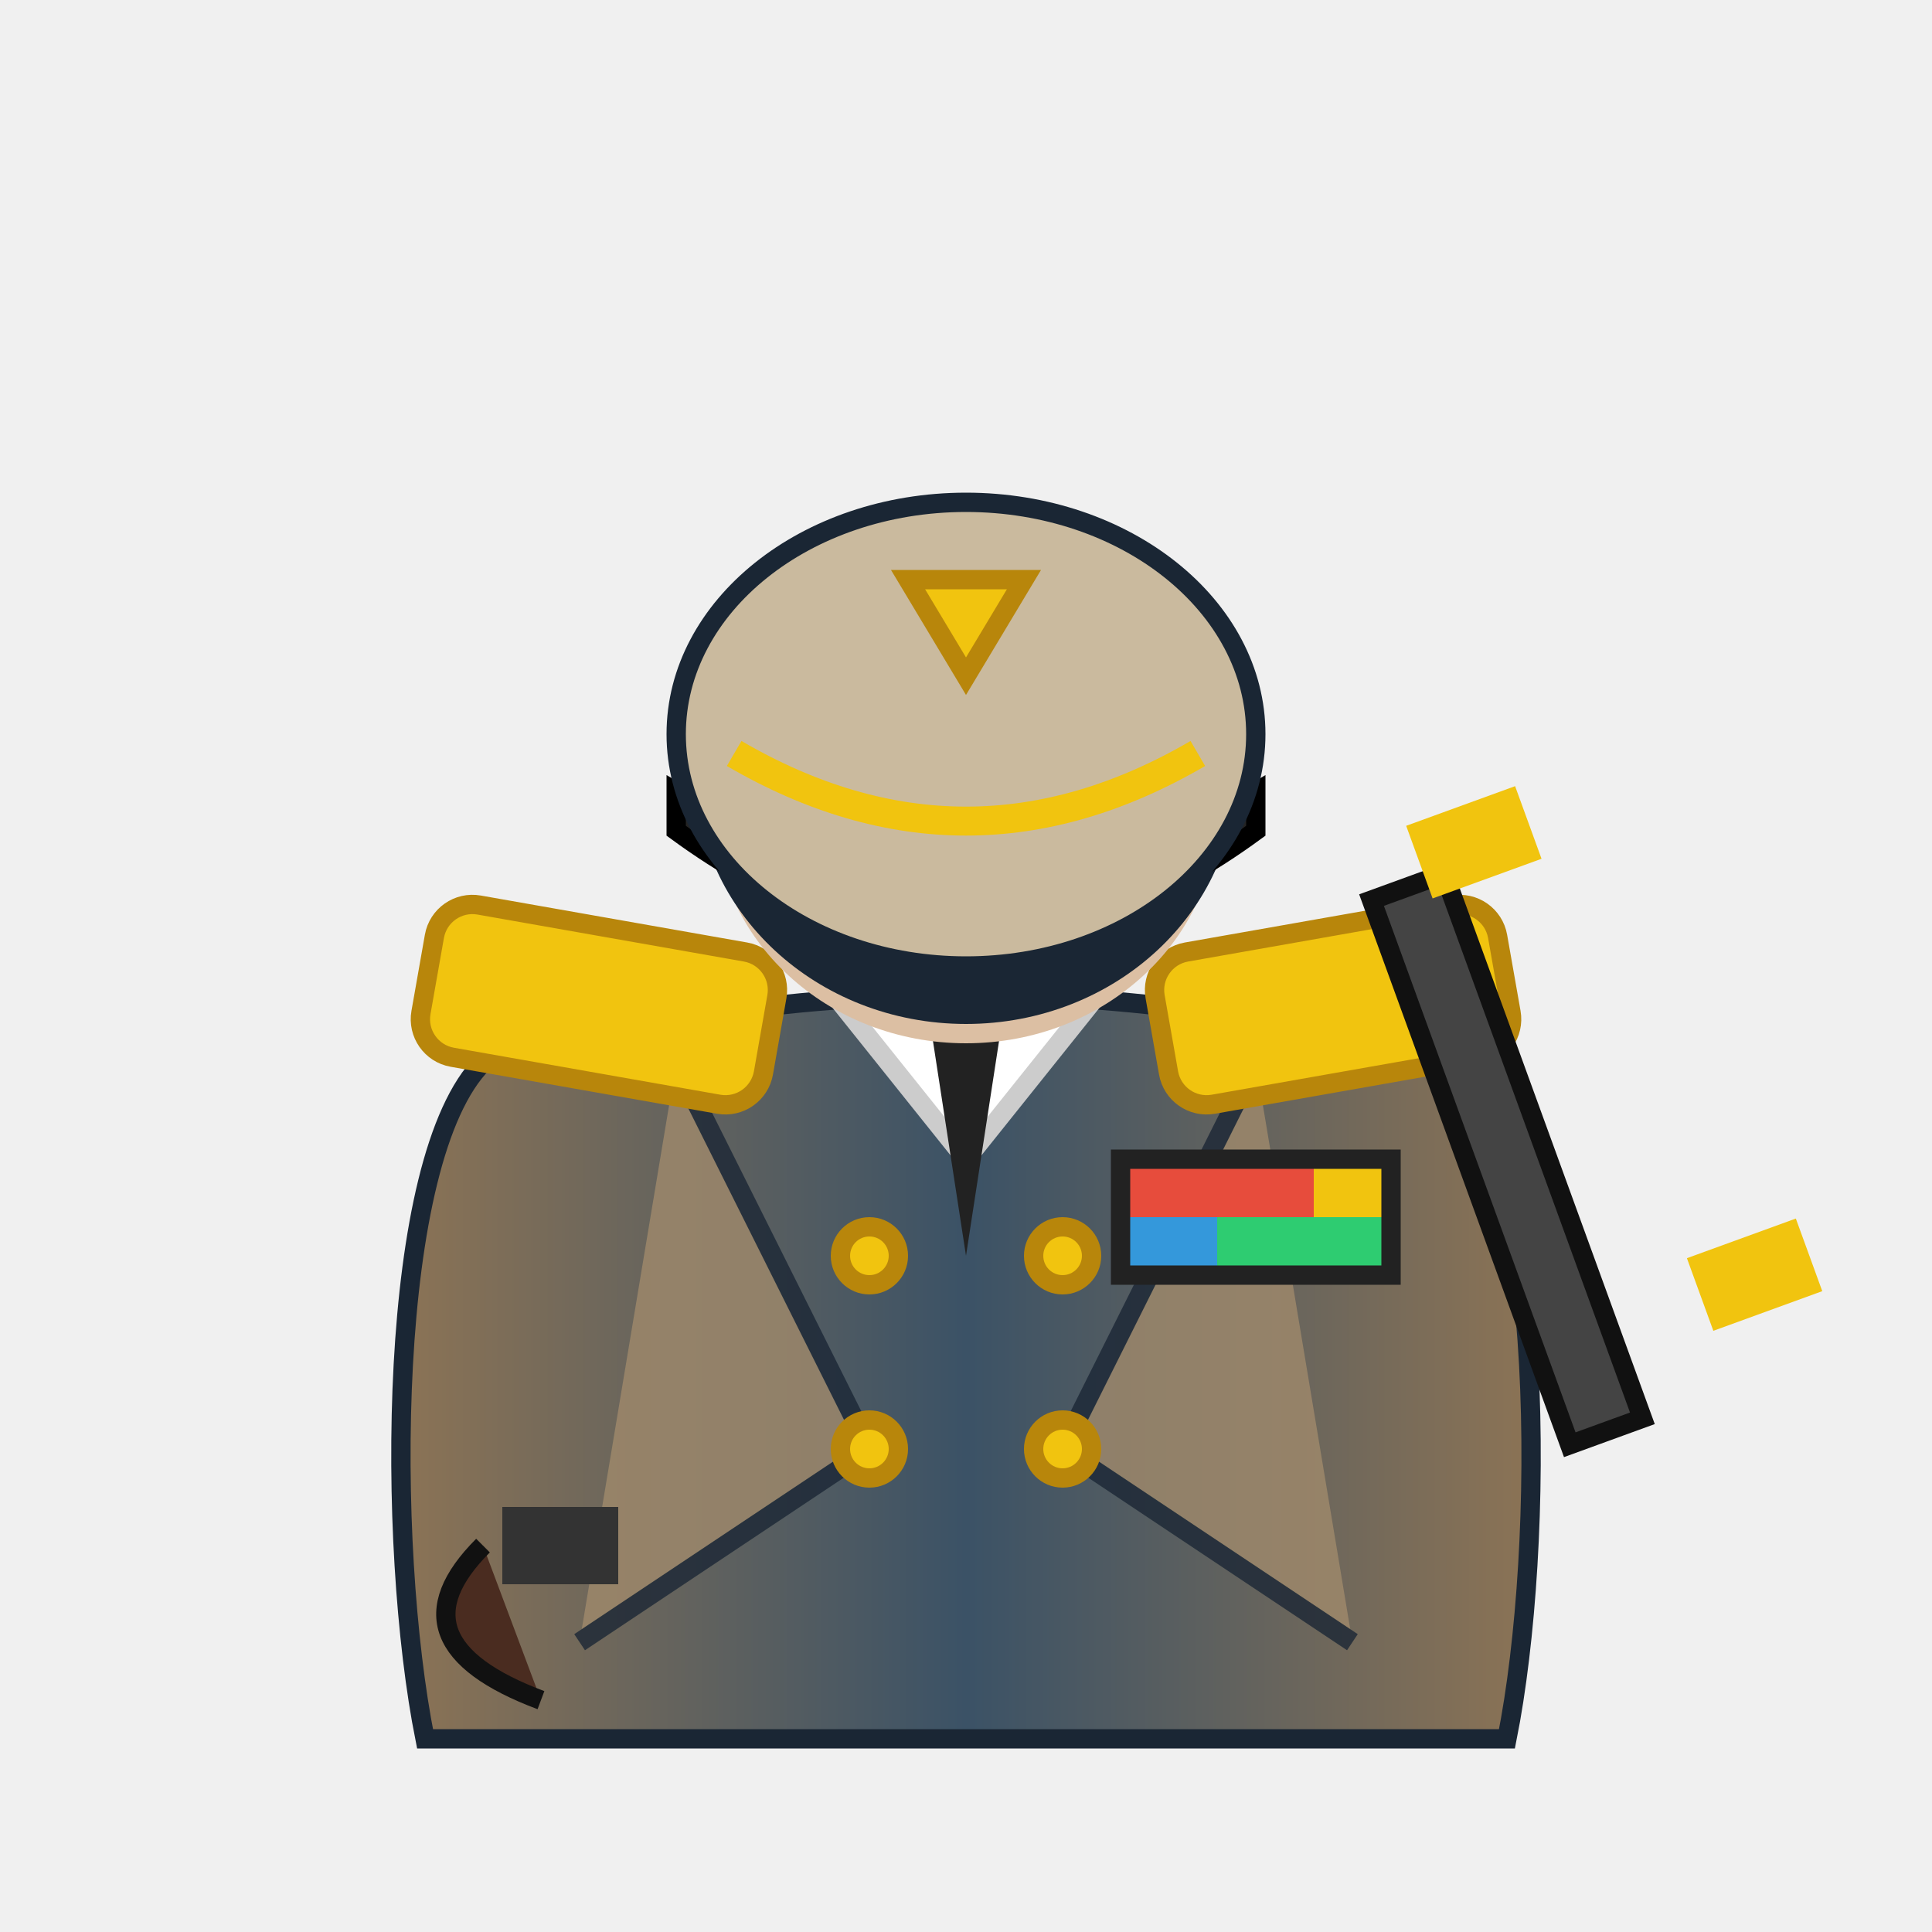
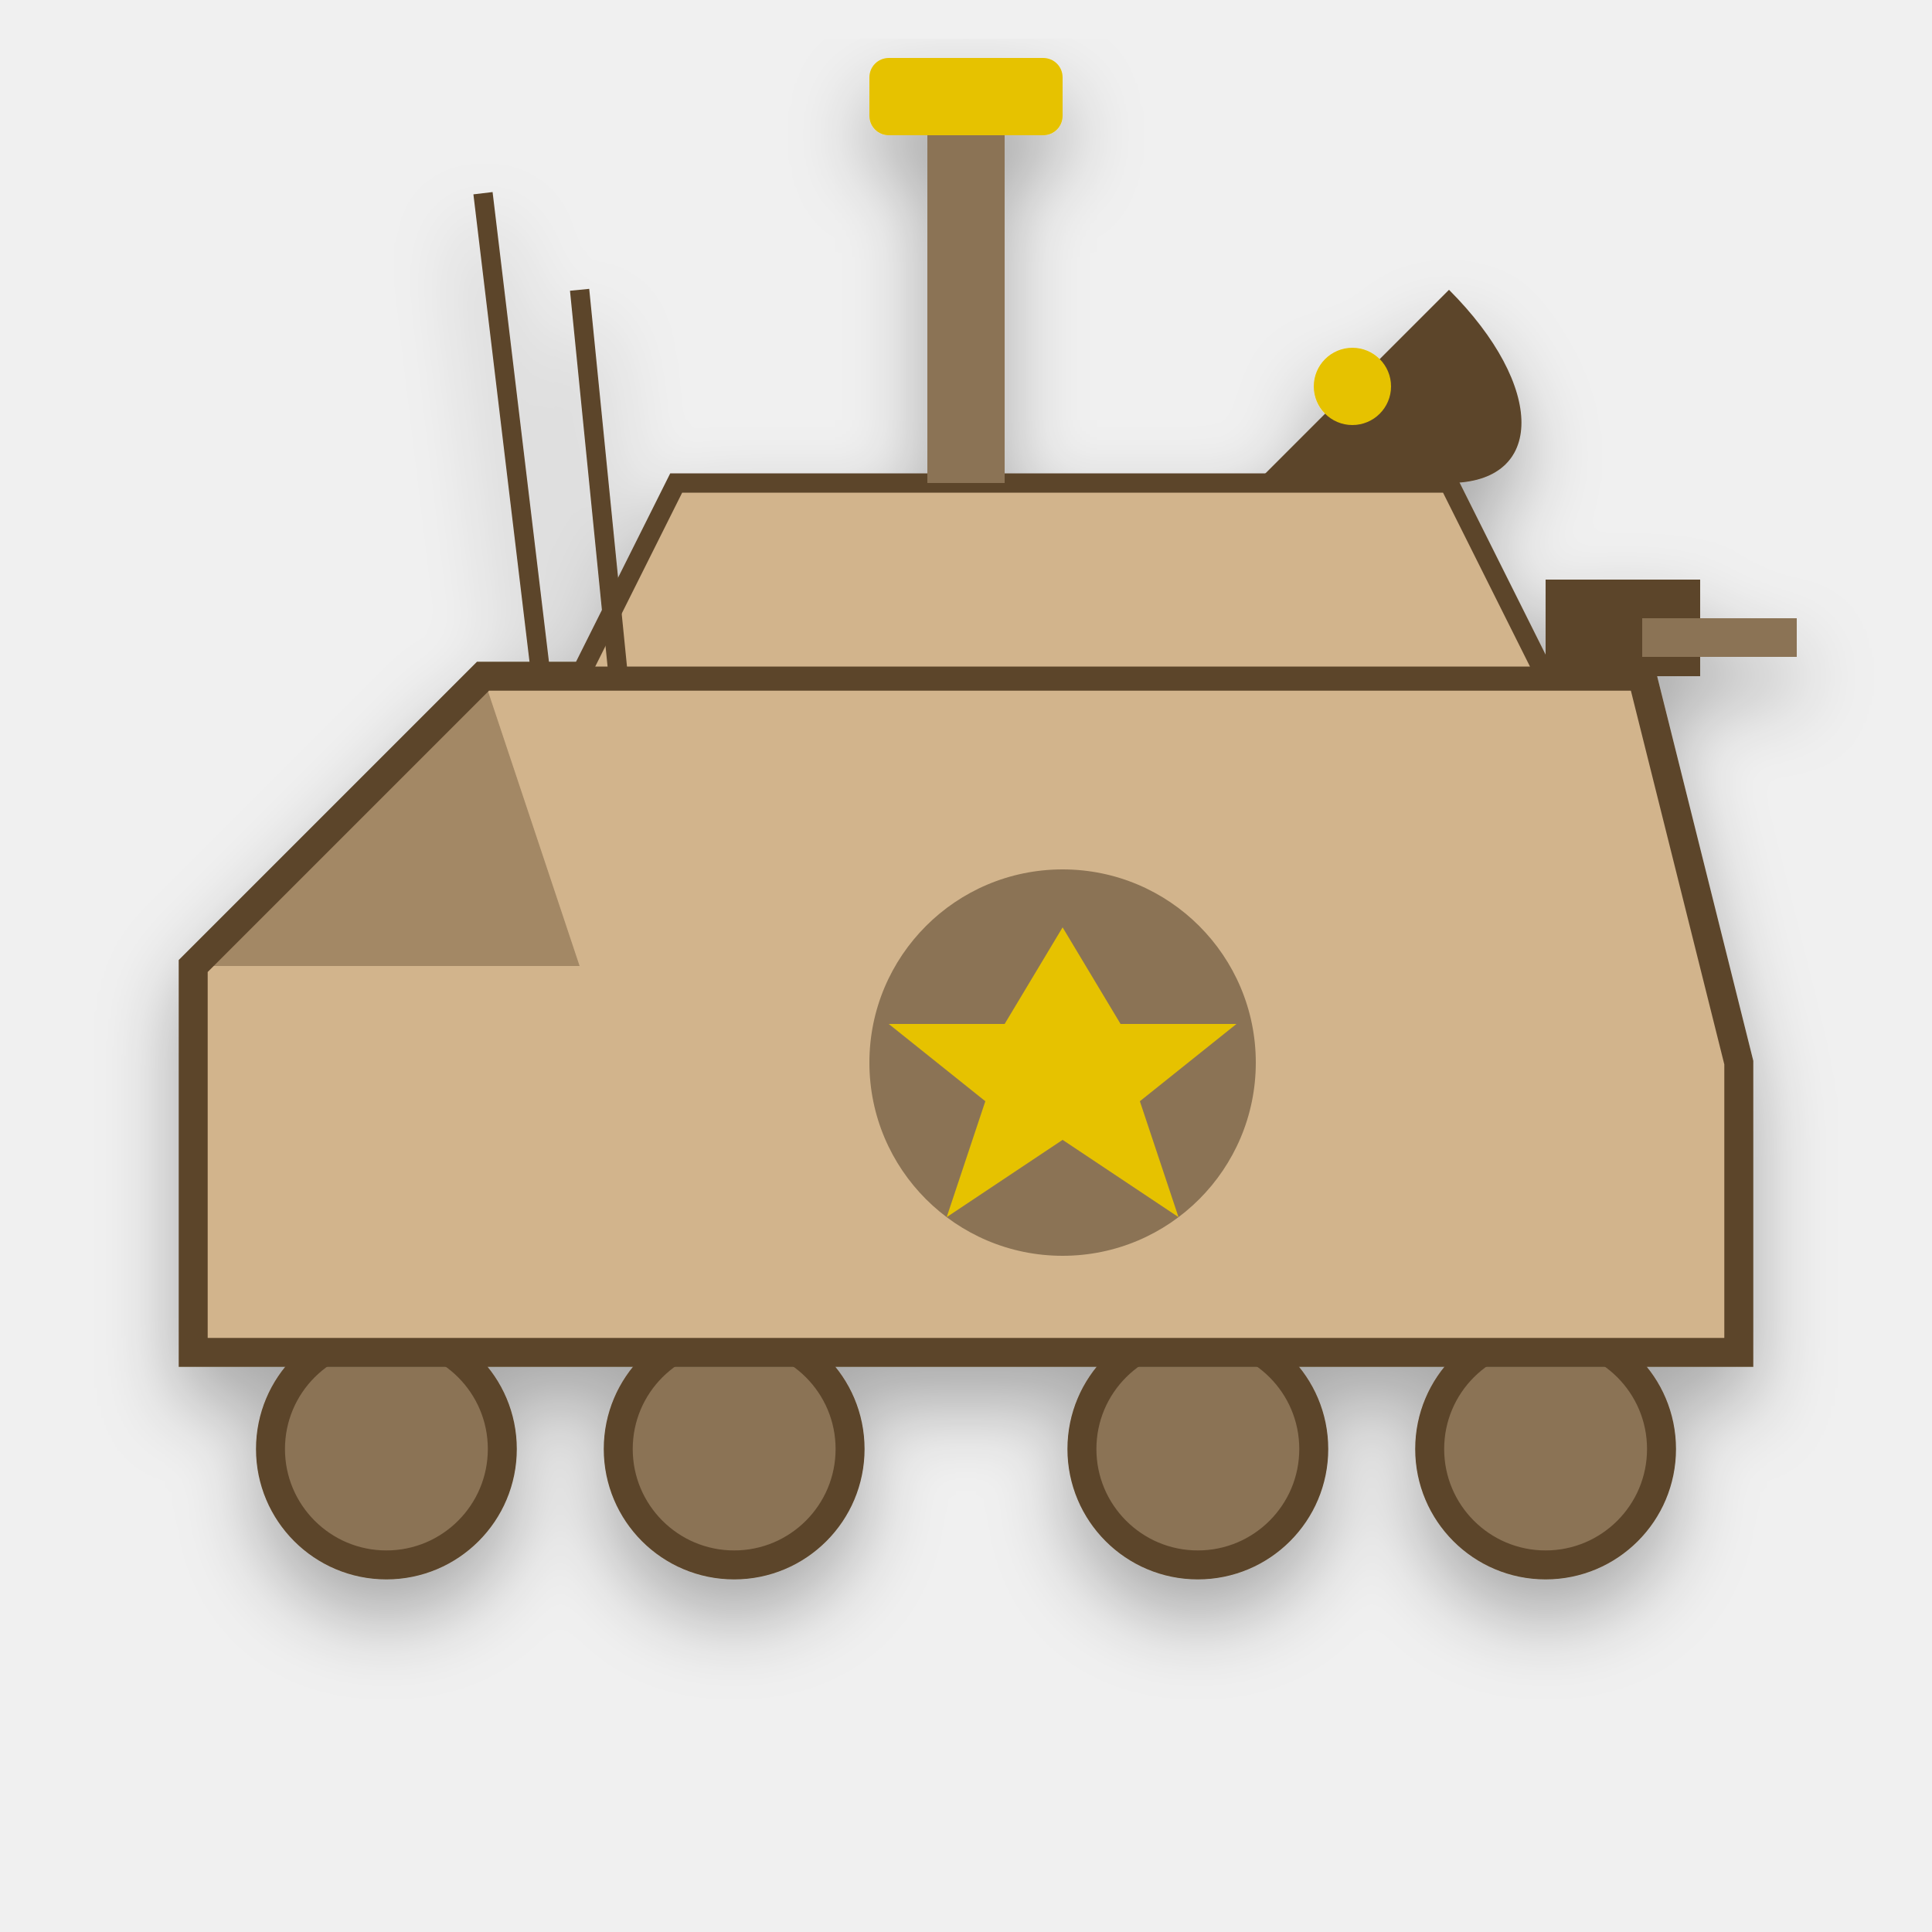
<svg xmlns="http://www.w3.org/2000/svg" viewBox="0 0 100 100">
  <defs>
-     <linearGradient id="coatGradBlue" x1="0%" y1="0%" x2="100%" y2="0%">
-       <stop offset="0%" stop-color="#8b7355" />
-       <stop offset="50%" stop-color="#3b5266" />
-       <stop offset="100%" stop-color="#8b7355" />
-     </linearGradient>
-     <linearGradient id="visorShine" x1="0%" y1="0%" x2="0%" y2="100%">
-       <stop offset="0%" stop-color="#333" />
-       <stop offset="50%" stop-color="#111" />
-       <stop offset="51%" stop-color="#555" />
-       <stop offset="100%" stop-color="#000" />
-     </linearGradient>
+     <filter id="drop-shadow" x="-20%" y="-20%" width="140%" height="140%">
+       <feDropShadow dx="0" dy="2" stdDeviation="2" flood-color="rgba(0,0,0,0.3)" />
+     </filter>
  </defs>
-   <g>
-     <path d="M25 55 C20 60, 20 80, 22 90 L78 90 C80 80, 80 60, 75 55 Q50 48, 25 55" fill="url(#coatGradBlue)" stroke="#1a2634" />
-     <path d="M42 50 L50 60 L58 50" fill="#fff" stroke="#ccc" stroke-width="1" />
-     <path d="M48 52 L50 65 L52 52" fill="#222" />
-     <path d="M35 55 L45 75 L30 85" fill="#a08a6b" stroke="#1a2634" opacity="0.8" />
-     <path d="M65 55 L55 75 L70 85" fill="#a08a6b" stroke="#1a2634" opacity="0.8" />
-     <circle cx="45" cy="65" r="1.5" fill="#f1c40f" stroke="#b8860b" stroke-width="1" />
-     <circle cx="55" cy="65" r="1.5" fill="#f1c40f" stroke="#b8860b" stroke-width="1" />
-     <circle cx="45" cy="75" r="1.5" fill="#f1c40f" stroke="#b8860b" stroke-width="1" />
-     <circle cx="55" cy="75" r="1.5" fill="#f1c40f" stroke="#b8860b" stroke-width="1" />
-     <rect x="58" y="60" width="10" height="3" fill="#e74c3c" />
-     <rect x="68" y="60" width="4" height="3" fill="#f1c40f" />
-     <rect x="58" y="63" width="5" height="3" fill="#3498db" />
-     <rect x="63" y="63" width="9" height="3" fill="#2ecc71" />
-     <rect x="58" y="60" width="14" height="6" fill="none" stroke="#222" stroke-width="1" />
-     <path d="M25 80 Q20 85, 28 88" fill="#4a2c20" stroke="#111" />
-     <rect x="26" y="78" width="6" height="4" fill="#333" />
-     <rect x="22" y="48" width="18" height="8" rx="2" transform="rotate(10 31 52)" fill="#f1c40f" stroke="#b8860b" />
-     <rect x="60" y="48" width="18" height="8" rx="2" transform="rotate(-10 69 52)" fill="#f1c40f" stroke="#b8860b" />
-     <rect x="76" y="45" width="4" height="30" transform="rotate(-20 78 60)" fill="#444" stroke="#111" />
-     <rect x="79" y="42" width="6" height="4" transform="rotate(-20 78 60)" fill="#f1c40f" />
-     <rect x="85" y="68" width="6" height="4" transform="rotate(-20 78 60)" fill="#f1c40f" />
-     <ellipse cx="50" cy="42" rx="13" ry="12" fill="#dcbfa3" />
-     <ellipse cx="50" cy="40" rx="14" ry="13" fill="#1a2634" />
-     <path d="M35 43 Q50 54, 65 43 L65 41 Q50 50, 35 41 Z" fill="url(#visorShine)" stroke="#000" />
-     <ellipse cx="50" cy="38" rx="15" ry="12" fill="#caba9e" stroke="#1a2634" />
-     <path d="M47 30 L53 30 L50 35 Z" fill="#f1c40f" stroke="#b8860b" />
-     <path d="M38 39 Q50 46, 62 39" fill="none" stroke="#f1c40f" stroke-width="1.5" />
+   <g filter="url(#drop-shadow)">
+     <g>
+       <circle cx="20" cy="75" r="6" fill="#8b7355" stroke="#5c452b" stroke-width="1.5" />
+       <circle cx="38" cy="75" r="6" fill="#8b7355" stroke="#5c452b" stroke-width="1.5" />
+       <circle cx="62" cy="75" r="6" fill="#8b7355" stroke="#5c452b" stroke-width="1.5" />
+       <circle cx="80" cy="75" r="6" fill="#8b7355" stroke="#5c452b" stroke-width="1.5" />
+       <polygon points="10,50 25,35 85,35 90,55 90,70 10,70" fill="#d2b48c" stroke="#5c452b" stroke-width="1.5" />
+       <polygon points="10,50 25,35 30,50" fill="#5c452b" opacity="0.4" />
+       <rect x="35" y="25" width="40" height="10" fill="#8b7355" opacity="0.8" />
+       <polygon points="30,35 35,25 75,25 80,35" fill="#d2b48c" stroke="#5c452b" stroke-width="1" />
+       <circle cx="55" cy="55" r="10" fill="#8b7355" />
+       <polygon points="55,48 58,53 64,53 59,57 61,63 55,59 49,63 51,57 46,53 52,53" fill="#e6c200" />
+       <line x1="28" y1="35" x2="25" y2="10" stroke="#5c452b" stroke-width="1" />
+       <line x1="32" y1="35" x2="30" y2="15" stroke="#5c452b" stroke-width="1" />
+       <path d="M 65 25 L 75 15 C 80 20, 80 25, 75 25 Z" fill="#5c452b" />
+       <circle cx="70" cy="20" r="2" fill="#e6c200" />
+       <rect x="48" y="5" width="4" height="20" fill="#8b7355" />
+       <rect x="45" y="3" width="10" height="4" fill="#e6c200" rx="1" />
+       <rect x="80" y="30" width="8" height="5" fill="#5c452b" />
+       <rect x="85" y="32" width="8" height="2" fill="#8b7355" />
+     </g>
  </g>
</svg>
